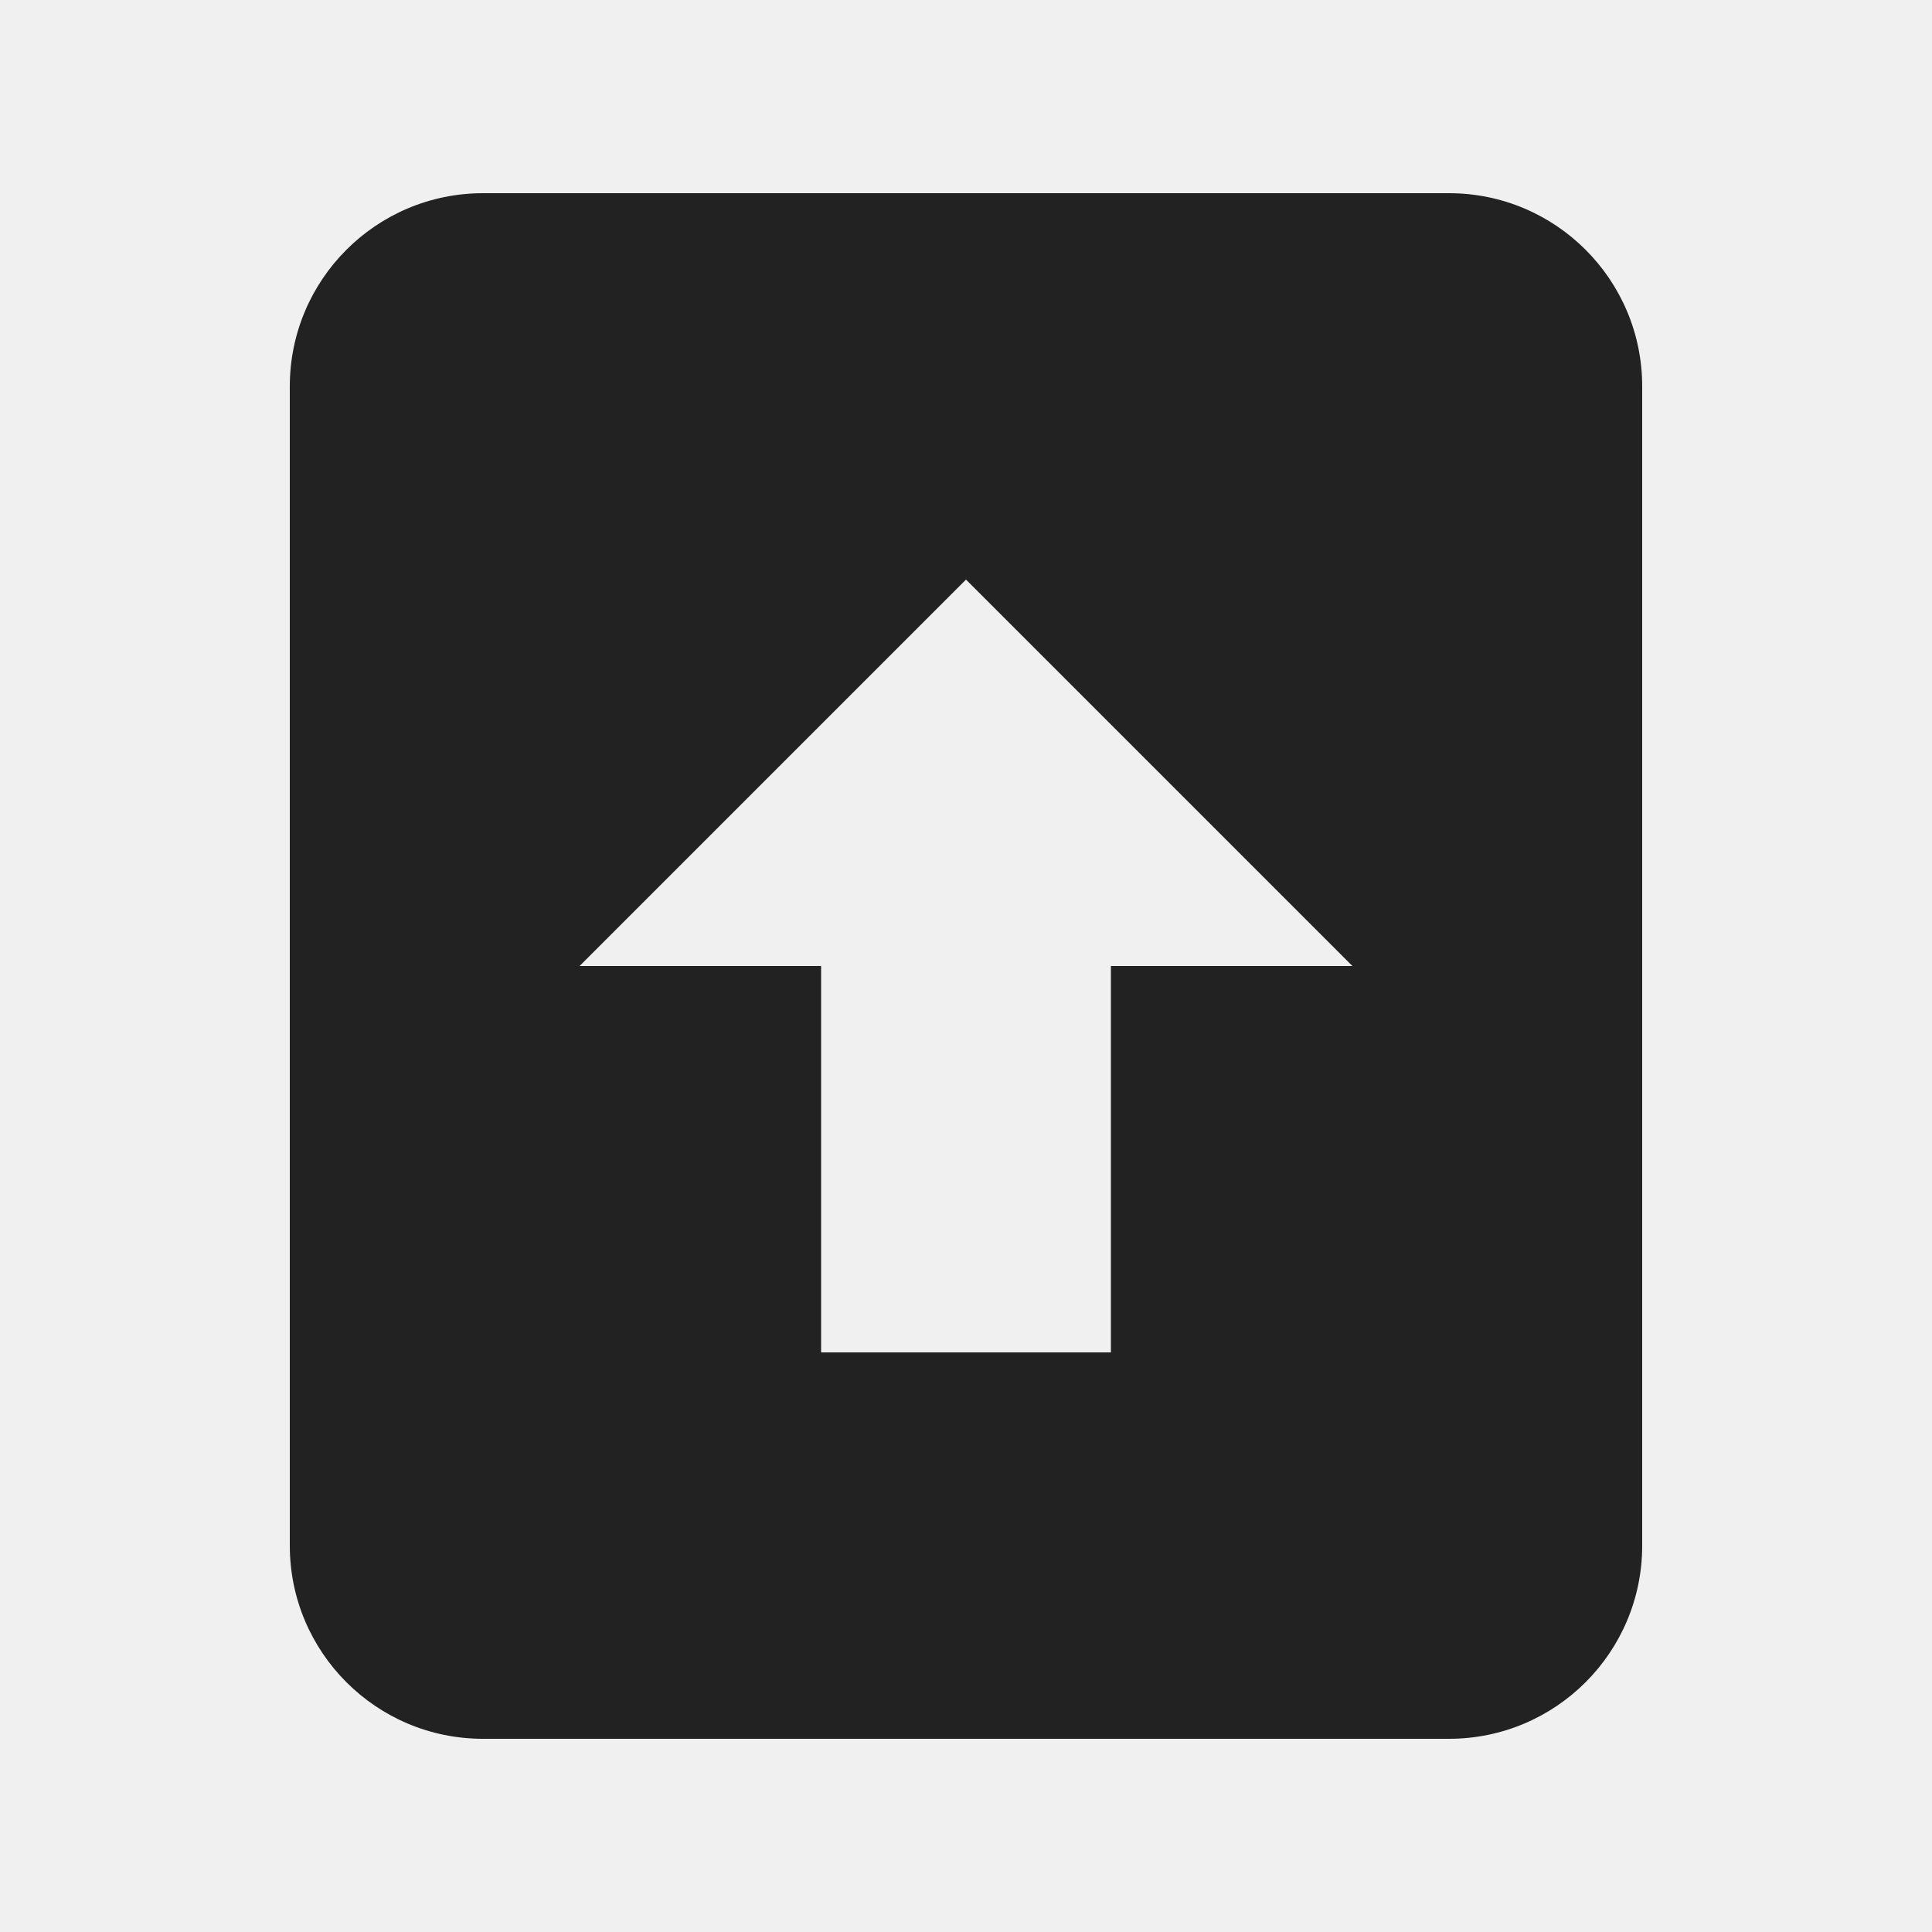
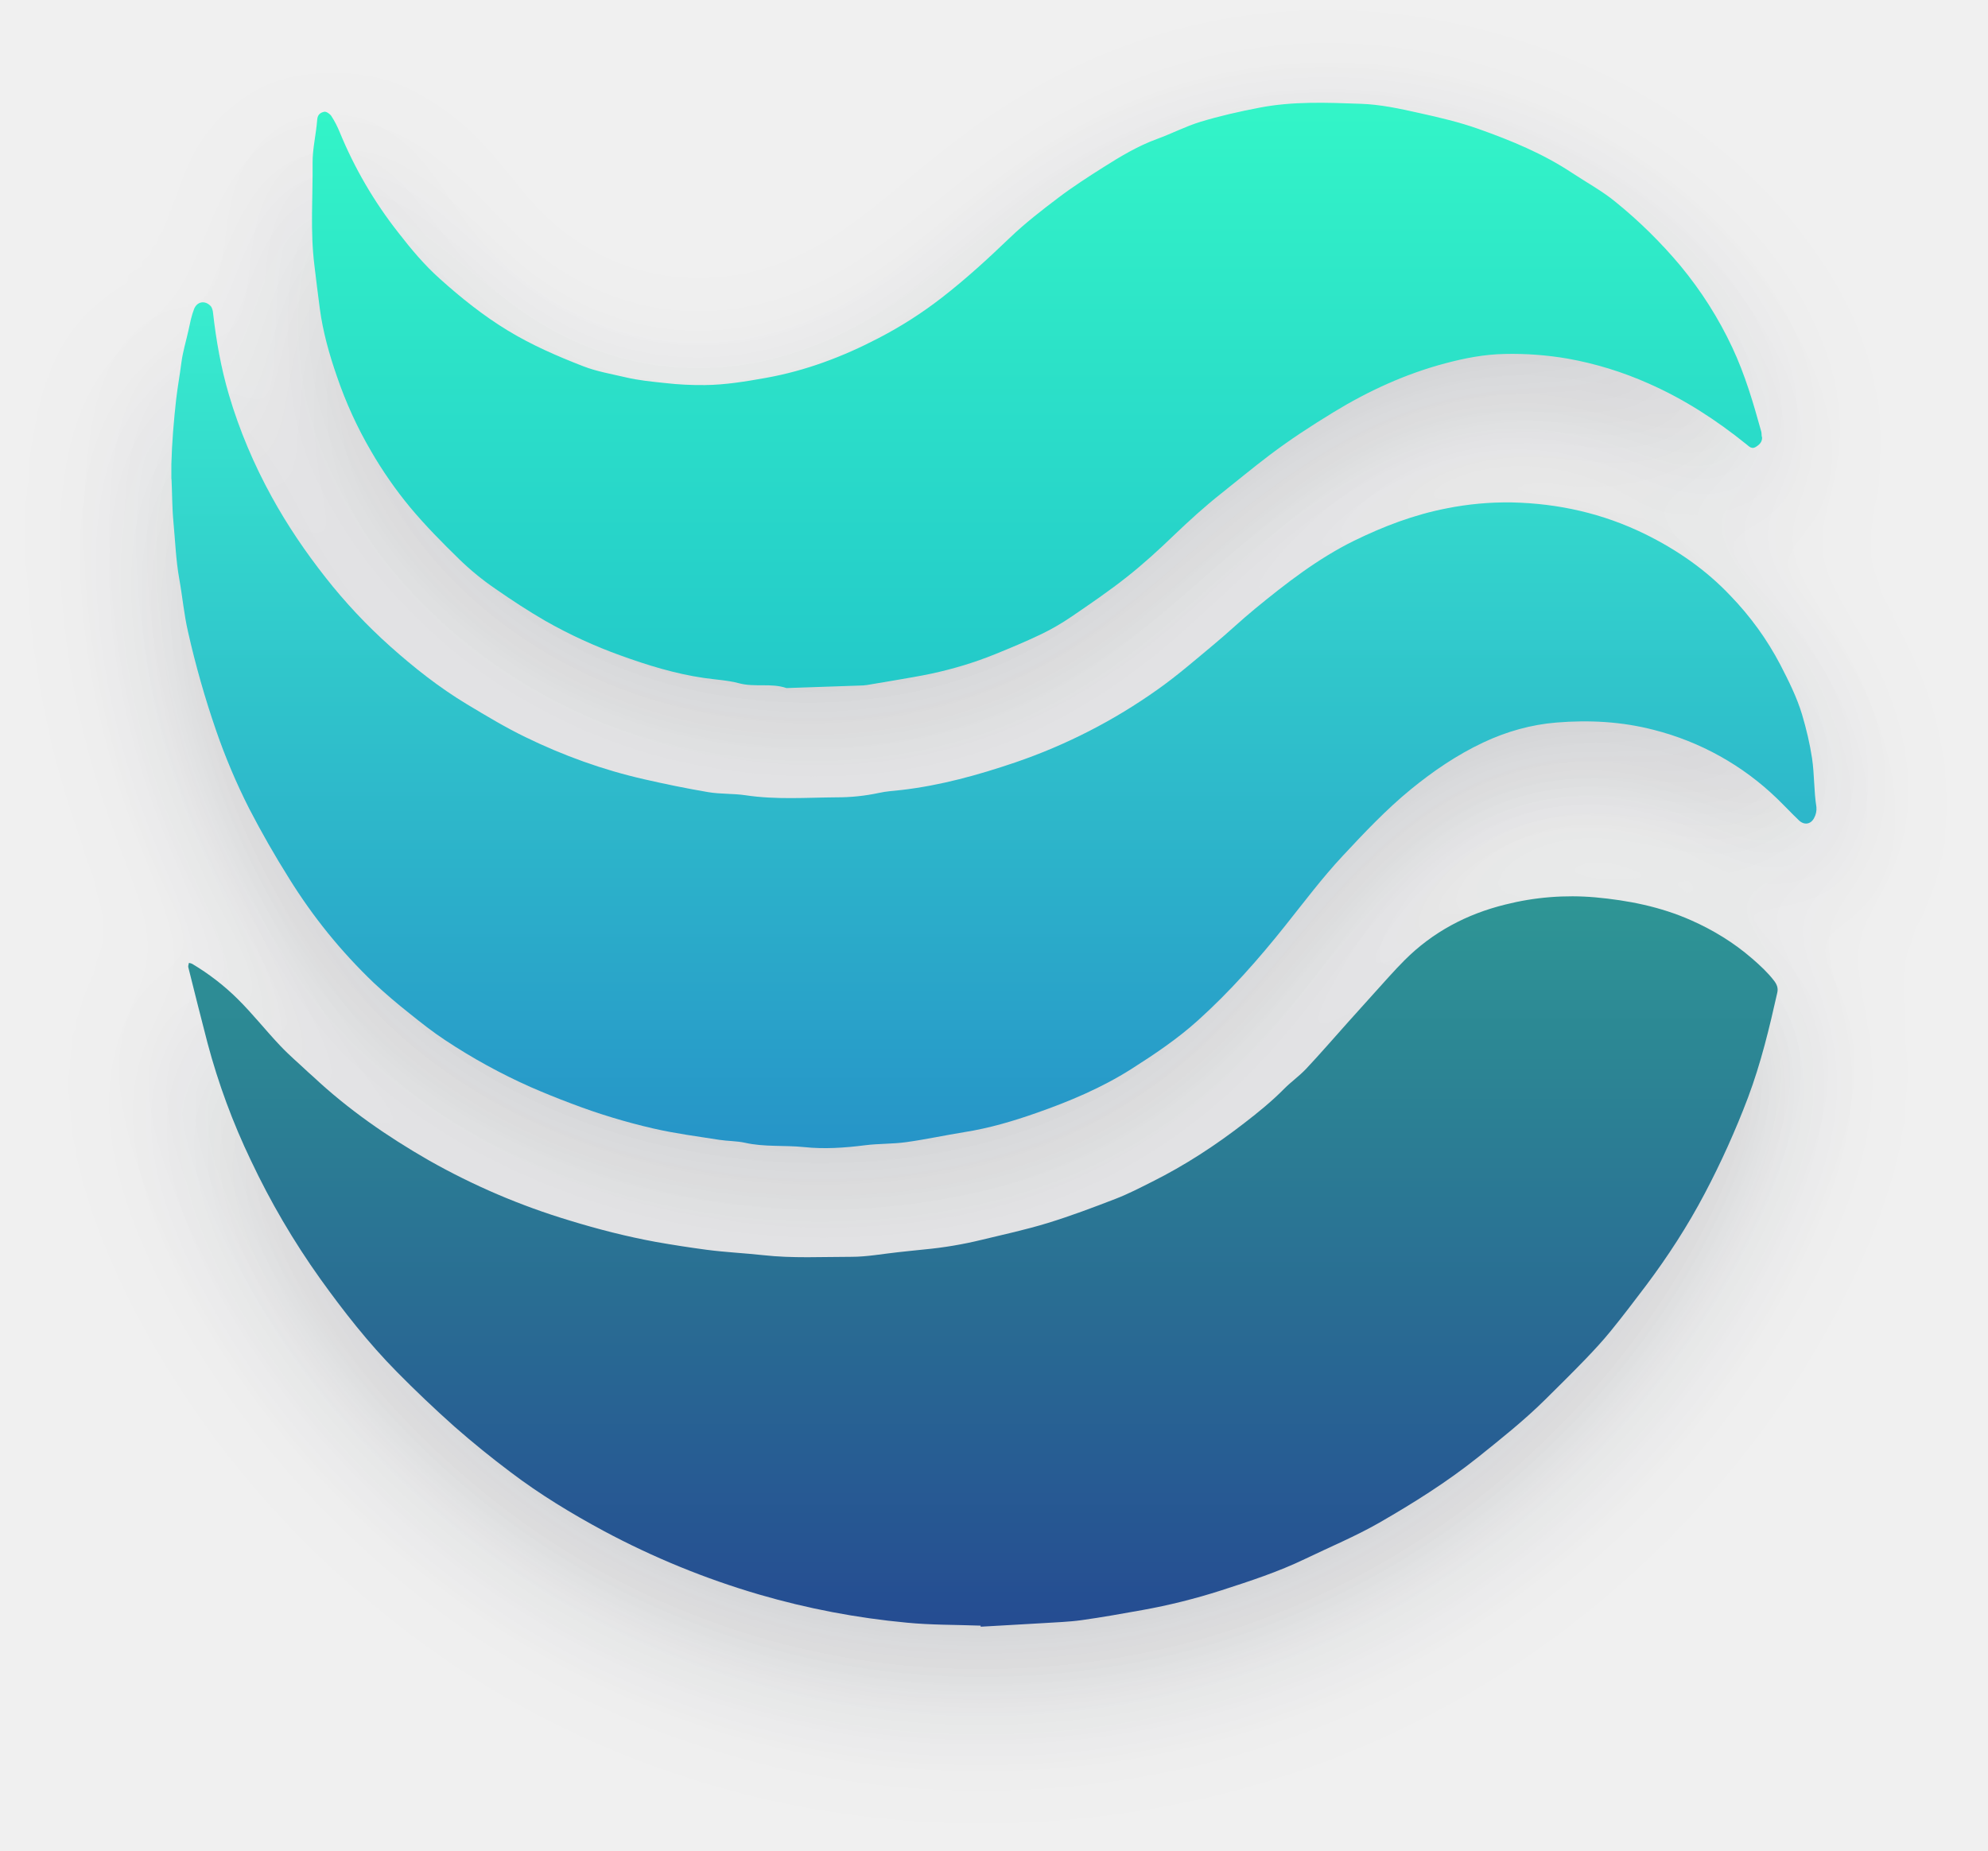
- <svg xmlns="http://www.w3.org/2000/svg" width="40" height="40" viewBox="0 0 40 40" fill="none">
-   <path fill-rule="evenodd" clip-rule="evenodd" d="M10 4C7.791 4 6 5.791 6 8V32C6 34.209 7.791 36 10 36H30C32.209 36 34 34.209 34 32V8C34 5.791 32.209 4 30 4H10ZM20 12L12 20H17V28H23V20H28L20 12Z" fill="#222222" />
+ <svg xmlns="http://www.w3.org/2000/svg" width="58" height="54" fill="none" class="size-8" viewBox="0 0 58 54">
+   <g filter="url(#a)">
+     <g clip-path="url(#b)">
+       <path fill="url(#c)" d="M28.612 47.434c-.72-.027-1.442-.017-2.157-.087a23 23 0 0 1-4.31-.822 23.7 23.7 0 0 1-4.533-1.855c-.942-.508-1.859-1.064-2.713-1.712a28 28 0 0 1-1.643-1.334 36 36 0 0 1-1.679-1.597c-.826-.836-1.55-1.76-2.234-2.714a22.4 22.4 0 0 1-2.023-3.452 19.5 19.5 0 0 1-1.264-3.421c-.193-.737-.377-1.477-.562-2.216-.01-.04.01-.085.019-.129.035.01.072.015.103.034.478.286.92.626 1.312 1.014.44.434.823.923 1.249 1.372.259.275.55.52.825.78.046.043.096.083.141.126 1.017.952 2.154 1.739 3.361 2.432a20 20 0 0 0 4.119 1.761c.825.253 1.66.467 2.51.623q.74.131 1.483.23c.55.072 1.102.097 1.65.157.86.096 1.72.048 2.579.048.448 0 .898-.085 1.346-.133.262-.027.525-.058.787-.083a11.6 11.6 0 0 0 1.663-.28c.644-.155 1.293-.296 1.926-.49.67-.205 1.328-.454 1.983-.707.363-.14.712-.321 1.06-.496.96-.479 1.855-1.064 2.704-1.722.4-.309.79-.626 1.147-.987.203-.206.446-.376.643-.585.423-.45.828-.92 1.24-1.38q.366-.41.735-.817c.299-.328.587-.662.9-.975.822-.822 1.81-1.345 2.936-1.623a7.9 7.9 0 0 1 2.625-.211c.958.087 1.906.273 2.799.67.649.288 1.242.65 1.782 1.118.23.2.448.4.634.641.088.112.127.222.098.349-.232 1.037-.48 2.068-.857 3.07a25 25 0 0 1-1.257 2.788c-.5.949-1.081 1.847-1.726 2.704-.334.442-.67.884-1.019 1.313-.23.284-.481.554-.734.818-.388.402-.785.794-1.183 1.188-.61.604-1.282 1.137-1.952 1.675-.909.726-1.89 1.342-2.894 1.919-.69.394-1.426.7-2.142 1.045-.794.384-1.63.656-2.466.926q-1.128.362-2.293.572c-.591.106-1.182.212-1.776.295-.373.052-.753.062-1.128.087-.604.037-1.21.068-1.816.104v-.03z" />
+       <path fill="url(#d)" d="M5 13.981c0-.195-.002-.321 0-.448.017-.628.07-1.253.139-1.877.041-.361.108-.718.153-1.075.042-.326.14-.635.208-.95.046-.208.085-.417.162-.614.089-.222.317-.26.481-.09.046.048.066.133.073.204.091.807.232 1.606.462 2.386.307 1.041.73 2.035 1.251 2.983.455.828.984 1.606 1.569 2.35a15.7 15.7 0 0 0 1.894 2.017c.693.618 1.423 1.195 2.226 1.679.562.338 1.123.676 1.712.962 1.108.54 2.263.957 3.465 1.23.62.142 1.244.27 1.87.376.36.06.731.037 1.09.091.884.133 1.77.067 2.654.06a5.8 5.8 0 0 0 1.23-.128c.22-.05.446-.062.67-.087 1.137-.133 2.23-.436 3.31-.803a16.2 16.2 0 0 0 4.15-2.125c.575-.406 1.108-.87 1.65-1.321.407-.338.79-.705 1.201-1.042.905-.742 1.828-1.46 2.886-1.981.86-.421 1.751-.76 2.687-.942a9 9 0 0 1 1.913-.176c1.363.03 2.655.321 3.881.92.938.461 1.785 1.047 2.5 1.804a8.7 8.7 0 0 1 1.455 2.014c.243.471.481.946.633 1.45.124.418.226.843.292 1.279.07.473.052.952.127 1.423a.56.56 0 0 1-.07.323c-.098.183-.287.208-.437.067-.22-.21-.429-.434-.647-.645a8 8 0 0 0-3.583-1.996c-.938-.245-1.898-.295-2.852-.216-.733.06-1.45.261-2.127.58-.77.362-1.46.833-2.118 1.37-.72.59-1.355 1.264-1.984 1.938-.6.643-1.13 1.349-1.68 2.04-.782.98-1.61 1.919-2.542 2.759-.597.54-1.267.99-1.948 1.423-.867.55-1.807.944-2.765 1.28-.68.24-1.38.446-2.1.56-.566.091-1.129.214-1.7.293-.397.056-.804.04-1.203.091-.59.075-1.19.116-1.775.054-.577-.06-1.158.002-1.729-.127-.242-.053-.5-.047-.747-.085-.64-.101-1.288-.184-1.92-.33a18 18 0 0 1-2.405-.732q-.6-.225-1.187-.481a17 17 0 0 1-2.48-1.361c-.366-.24-.713-.515-1.055-.79a17 17 0 0 1-1.033-.885 15.5 15.5 0 0 1-2.471-3.047 28 28 0 0 1-1.162-2.031 18 18 0 0 1-.97-2.289 27 27 0 0 1-.819-2.881c-.118-.51-.163-1.036-.257-1.552-.097-.546-.116-1.098-.168-1.648-.041-.441-.037-.881-.056-1.253z" />
+       <path fill="url(#e)" d="M51.407 12.743c.016.151-.08.238-.191.303-.11.064-.185-.017-.266-.083-.875-.706-1.815-1.316-2.846-1.77a10.2 10.2 0 0 0-2.361-.728 9.6 9.6 0 0 0-1.84-.137c-.592.01-1.169.122-1.74.274-1.161.309-2.238.803-3.265 1.43-.645.393-1.274.804-1.875 1.26-.471.357-.926.735-1.388 1.102-.486.384-.942.799-1.39 1.228-.436.42-.884.83-1.36 1.206-.52.413-1.072.788-1.622 1.164-.28.19-.574.363-.88.51-.441.212-.893.4-1.348.585-.604.245-1.226.432-1.863.569-.353.076-.712.132-1.068.195-.27.047-.542.09-.812.137q-.055.009-.112.012l-2.234.077c-.45-.154-.925-.017-1.384-.14-.336-.09-.69-.105-1.037-.157-.832-.122-1.635-.37-2.421-.655a14 14 0 0 1-2.191-1.007c-.502-.29-.986-.608-1.459-.937a8 8 0 0 1-1.052-.86c-.498-.485-.99-.983-1.435-1.516a12 12 0 0 1-1.14-1.639 12 12 0 0 1-1-2.19c-.22-.636-.404-1.285-.495-1.96-.058-.42-.106-.844-.158-1.265-.126-1-.045-1.998-.054-2.996-.004-.421.104-.842.135-1.267.012-.156.108-.208.208-.227.062-.01.166.065.207.129.095.147.176.307.243.471a12.3 12.3 0 0 0 1.705 2.923c.374.482.761.946 1.214 1.35.618.555 1.263 1.073 1.977 1.507.701.427 1.448.751 2.208 1.046.392.153.817.224 1.23.321.377.09.763.127 1.15.168q.583.067 1.167.06c.604-.006 1.193-.105 1.787-.211 1.16-.208 2.244-.618 3.282-1.16a12 12 0 0 0 1.84-1.176c.7-.542 1.35-1.137 1.988-1.75.443-.425.933-.804 1.425-1.176.419-.317.863-.603 1.309-.885.498-.316 1.004-.62 1.564-.824.423-.154.828-.365 1.258-.498.56-.17 1.13-.299 1.707-.41.994-.196 1.99-.152 2.983-.117.565.019 1.135.141 1.697.268.588.13 1.168.265 1.735.466.948.337 1.875.718 2.72 1.278.43.285.888.532 1.282.857a13.8 13.8 0 0 1 1.888 1.86c.606.734 1.11 1.526 1.512 2.385.368.784.612 1.614.843 2.448.012.048.01.1.014.152z" />
+     </g>
+   </g>
+   <defs>
+     <linearGradient id="c" x1="28.679" x2="28.679" y1="47.463" y2="26.156" gradientUnits="userSpaceOnUse">
+       <stop stop-color="#254c92" />
+       <stop offset="1" stop-color="#2e9695" />
+     </linearGradient>
+     <linearGradient id="d" x1="29" x2="29" y1="33.504" y2="8.822" gradientUnits="userSpaceOnUse">
+       <stop stop-color="#2694c8" />
+       <stop offset="1" stop-color="#38edce" />
+     </linearGradient>
+     <linearGradient id="e" x1="30.257" x2="30.257" y1="20.077" y2="3" gradientUnits="userSpaceOnUse">
+       <stop stop-color="#23c9c9" />
+       <stop offset="1" stop-color="#33f5c8" />
+     </linearGradient>
+     <clipPath id="b">
+       <path fill="#fff" d="M5 3h48v44.463H5z" />
+     </clipPath>
+     <filter id="a" width="57" height="53.463" x=".5" y="0" color-interpolation-filters="sRGB" filterUnits="userSpaceOnUse">
+       <feFlood flood-opacity="0" result="BackgroundImageFix" />
+       <feColorMatrix in="SourceAlpha" result="hardAlpha" values="0 0 0 0 0 0 0 0 0 0 0 0 0 0 0 0 0 0 127 0" />
+       <feOffset dy="1.5" />
+       <feGaussianBlur stdDeviation="1.5" />
+       <feColorMatrix values="0 0 0 0 0.063 0 0 0 0 0.094 0 0 0 0 0.157 0 0 0 0.06 0" />
+       <feBlend in2="BackgroundImageFix" result="effect1_dropShadow_394_39316" />
+       <feColorMatrix in="SourceAlpha" result="hardAlpha" values="0 0 0 0 0 0 0 0 0 0 0 0 0 0 0 0 0 0 127 0" />
+       <feOffset dy="1.5" />
+       <feGaussianBlur stdDeviation="2.25" />
+       <feColorMatrix values="0 0 0 0 0.063 0 0 0 0 0.094 0 0 0 0 0.157 0 0 0 0.1 0" />
+       <feBlend in2="effect1_dropShadow_394_39316" result="effect2_dropShadow_394_39316" />
+       <feBlend in="SourceGraphic" in2="effect2_dropShadow_394_39316" result="shape" />
+     </filter>
+   </defs>
</svg>
